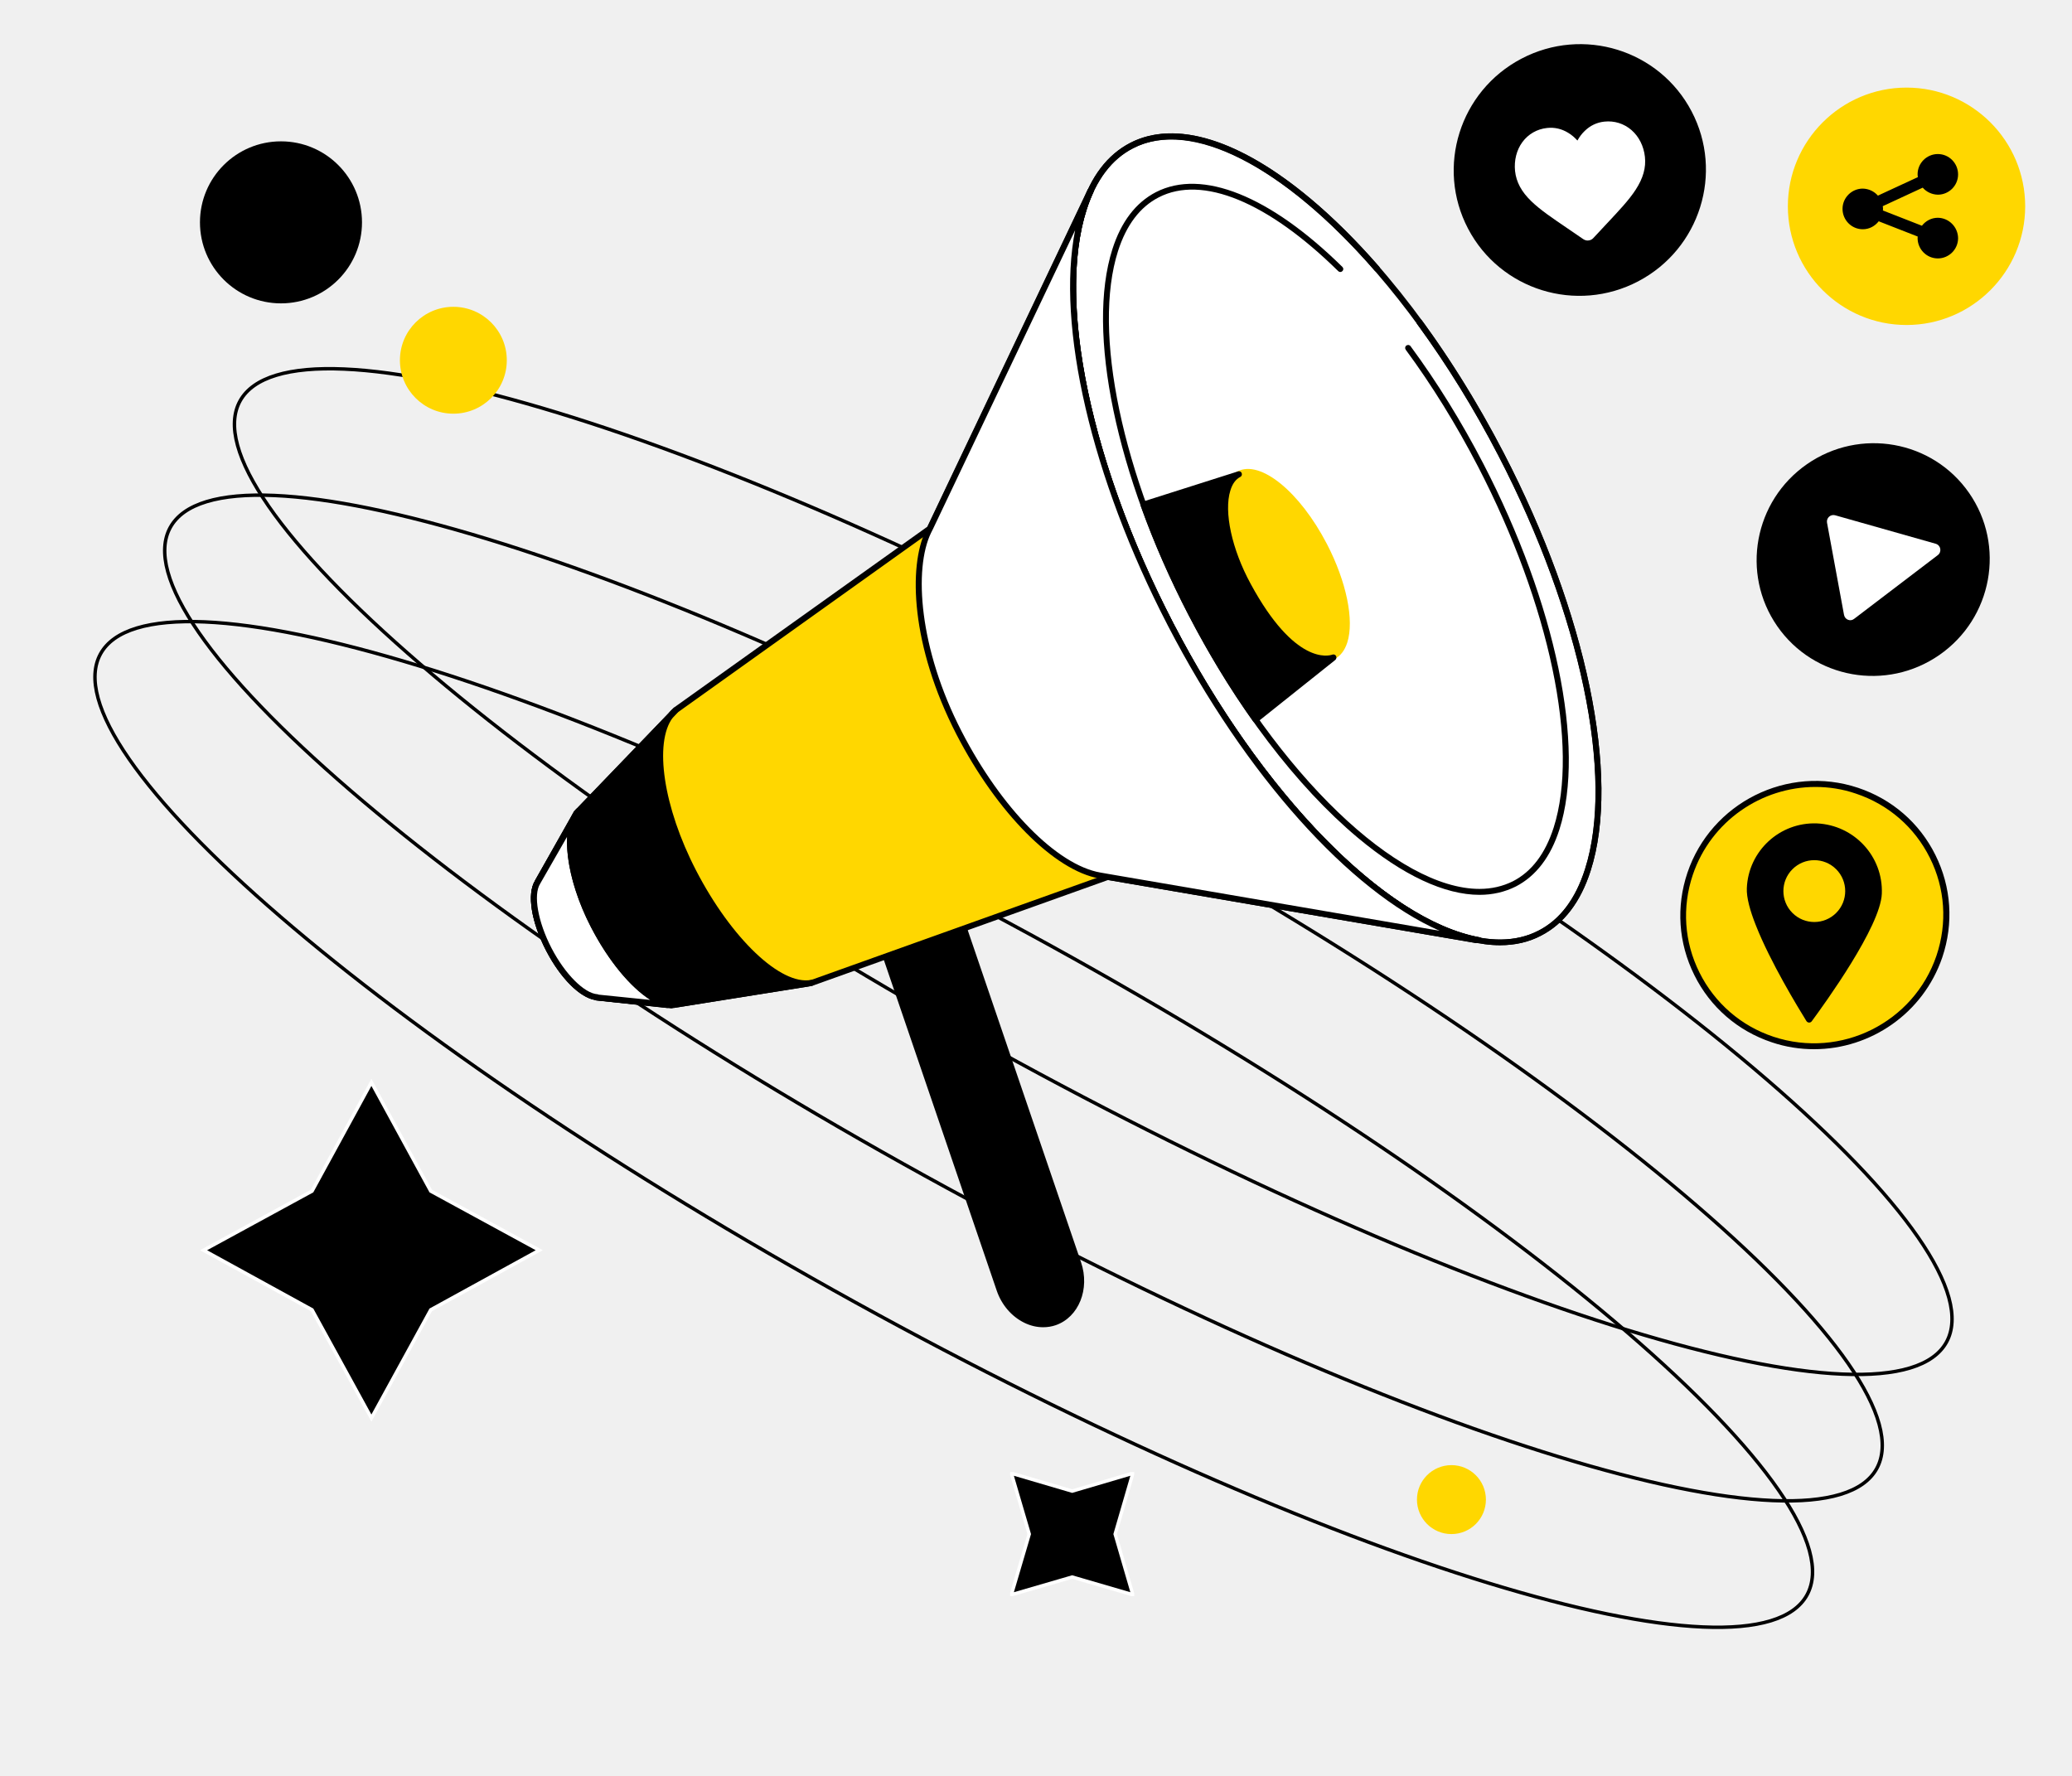
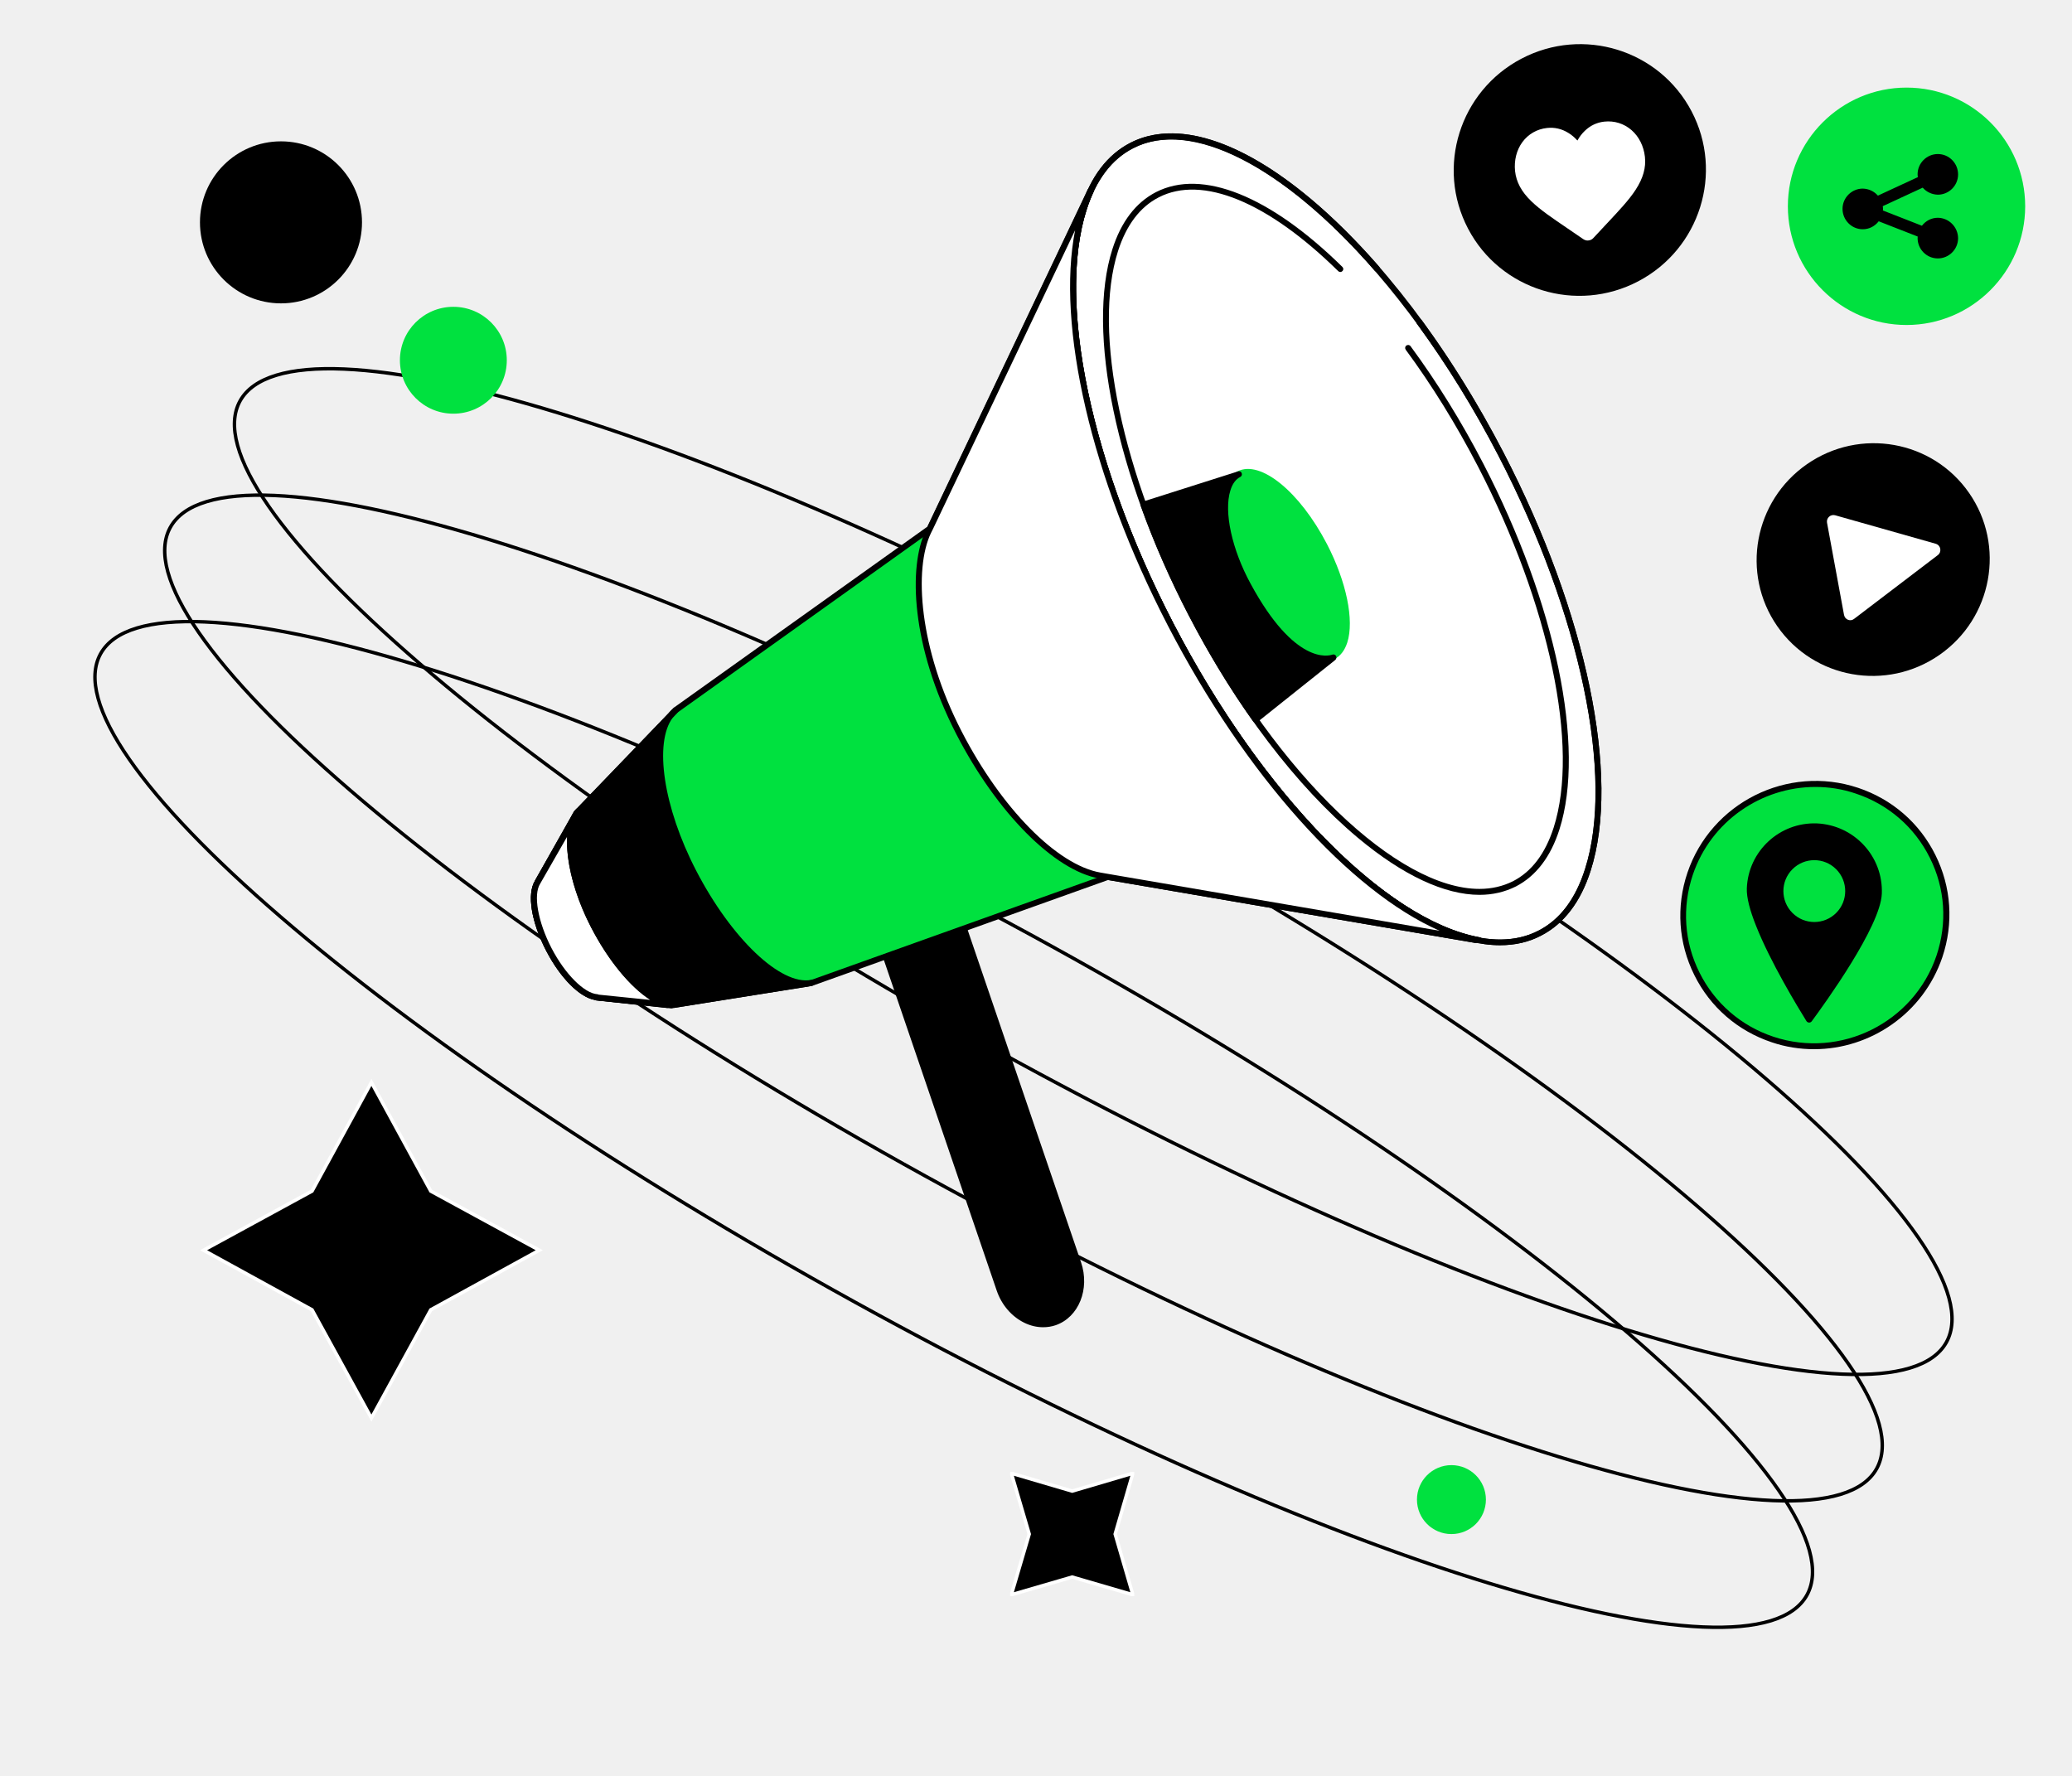
<svg xmlns="http://www.w3.org/2000/svg" width="601" height="515" viewBox="0 0 601 515" fill="none">
  <g clip-path="url(#clip0_4490_11)">
    <path d="M310.999 432.535L328.6 427.349L323.464 445L328.6 462.601L310.999 457.465L293.348 462.601L298.533 445L293.348 427.349L310.999 432.535Z" fill="black" stroke="white" stroke-miterlimit="10" />
  </g>
  <g clip-path="url(#clip1_4490_11)">
    <path d="M124.947 345.509L156.423 362.659L124.947 379.947L107.729 411.354L90.51 379.947L59.034 362.659L90.51 345.509L107.729 313.964L124.947 345.509Z" fill="black" stroke="white" stroke-miterlimit="10" />
  </g>
  <path d="M345.586 201.187C414.025 238.937 472.758 278.935 512.391 313.077C532.21 330.151 547.233 345.742 556.306 358.842C560.843 365.393 563.876 371.297 565.288 376.433C566.699 381.568 566.479 385.89 564.58 389.333C562.68 392.777 559.142 395.268 554.047 396.813C548.949 398.359 542.337 398.943 534.376 398.6C518.455 397.913 497.254 393.524 472.24 385.868C422.219 370.558 357.057 342.216 288.618 304.465C220.179 266.715 161.445 226.717 121.812 192.575C101.993 175.501 86.971 159.91 77.897 146.81C73.36 140.259 70.326 134.355 68.915 129.218C67.504 124.084 67.723 119.763 69.622 116.319C71.522 112.875 75.061 110.384 80.156 108.839C85.254 107.293 91.866 106.709 99.828 107.052C115.748 107.739 136.949 112.128 161.963 119.784C211.983 135.094 277.146 163.436 345.586 201.187Z" stroke="black" />
  <path d="M325.355 237.861C393.794 275.611 452.528 315.609 492.16 349.751C511.979 366.825 527.002 382.416 536.076 395.516C540.613 402.066 543.646 407.971 545.058 413.107C546.469 418.241 546.249 422.563 544.349 426.007C542.45 429.451 538.912 431.942 533.816 433.487C528.719 435.033 522.107 435.617 514.145 435.274C498.225 434.587 477.023 430.198 452.009 422.542C401.989 407.232 336.827 378.89 268.387 341.139C199.948 303.389 141.214 263.391 101.582 229.249C81.763 212.175 66.74 196.584 57.667 183.484C53.13 176.933 50.096 171.029 48.684 165.892C47.273 160.758 47.493 156.437 49.392 152.993C51.291 149.549 54.83 147.057 59.925 145.512C65.023 143.966 71.636 143.383 79.597 143.726C95.517 144.413 116.719 148.802 141.732 156.458C191.753 171.768 256.916 200.11 325.355 237.861Z" stroke="black" />
  <path d="M305.127 274.535C373.566 312.285 432.299 352.283 471.932 386.425C491.751 403.499 506.774 419.09 515.847 432.19C520.385 438.741 523.417 444.645 524.829 449.782C526.24 454.916 526.02 459.238 524.121 462.682C522.221 466.125 518.683 468.616 513.588 470.161C508.49 471.707 501.878 472.292 493.917 471.948C477.997 471.261 456.795 466.872 431.781 459.216C381.76 443.906 316.598 415.564 248.159 377.814C179.72 340.063 120.986 300.065 81.353 265.923C61.534 248.849 46.512 233.258 37.438 220.158C32.901 213.608 29.867 207.703 28.456 202.566C27.044 197.433 27.264 193.111 29.163 189.667C31.063 186.223 34.602 183.732 39.697 182.187C44.795 180.641 51.407 180.057 59.369 180.4C75.289 181.087 96.49 185.476 121.504 193.132C171.524 208.442 236.687 236.784 305.127 274.535Z" stroke="black" />
-   <circle cx="131.5" cy="104.5" r="15.5" fill="#FFD700" />
-   <circle cx="421" cy="435" r="10" fill="#FFD700" />
+   <circle cx="131.5" cy="104.5" r="15.5" fill="#00E13F" />
+   <circle cx="421" cy="435" r="10" fill="#00E13F" />
  <circle cx="81.5" cy="64.5" r="23.5" fill="black" />
  <path d="M305.972 383.59C299.668 385.744 292.464 381.475 289.958 374.071L250.959 259.81L273.747 252.015L312.785 366.433C315.291 373.758 312.237 381.435 305.972 383.59Z" fill="black" />
  <path d="M302.565 385C300.725 385 298.845 384.569 297.044 383.668C293.403 381.866 290.505 378.498 289.096 374.346L250.097 260.084C249.941 259.653 250.175 259.144 250.645 258.987L273.434 251.192C273.669 251.114 273.904 251.114 274.099 251.231C274.295 251.349 274.452 251.505 274.53 251.74L313.568 366.159C316.191 373.915 312.902 382.101 306.207 384.412C305.071 384.804 303.818 385 302.565 385ZM252.055 260.358L290.779 373.797C292.032 377.518 294.617 380.574 297.827 382.141C300.412 383.394 303.192 383.629 305.698 382.767C311.493 380.77 314.312 373.562 311.962 366.707L273.199 253.111L252.055 260.358Z" fill="black" />
-   <path d="M269.714 153.382L195.984 205.988L167.283 235.798L156.007 255.736L155.968 255.892C153.736 259.339 155.028 267.291 159.218 275.399C163.329 283.39 169.124 288.953 173.196 289.266L173.078 289.344L194.731 291.695L235.257 285.231L321.281 254.443L428.214 272.775L428.958 272.814C402.097 267.8 365.84 231.88 339.488 181.076C313.176 130.31 304.797 80.132 316.347 55.376H316.308L270.301 152.128L269.714 153.382Z" fill="#FFD700" />
+   <path d="M269.714 153.382L195.984 205.988L167.283 235.798L156.007 255.736L155.968 255.892C153.736 259.339 155.028 267.291 159.218 275.399C163.329 283.39 169.124 288.953 173.196 289.266L173.078 289.344L194.731 291.695L235.257 285.231L321.281 254.443L428.214 272.775L428.958 272.814C402.097 267.8 365.84 231.88 339.488 181.076C313.176 130.31 304.797 80.132 316.347 55.376H316.308L270.301 152.128L269.714 153.382Z" fill="#00E13F" />
  <path d="M446.729 270.603C473.157 256.873 468.046 194.629 435.315 131.577C402.584 68.525 354.626 28.541 328.199 42.271C301.771 56.001 306.882 118.245 339.613 181.297C372.344 244.349 420.302 284.333 446.729 270.603Z" fill="white" />
  <path d="M435.106 274.185C423.594 274.185 409.733 267.761 394.815 255.265C374.494 238.265 354.564 212.06 338.706 181.428C314.704 135.05 304.797 87.496 313.49 60.272C316.387 51.185 321.243 44.839 327.86 41.431C341.016 34.694 359.536 40.413 380.054 57.569C400.375 74.57 420.305 100.775 436.163 131.407C460.204 177.785 470.111 225.339 461.379 252.563C458.482 261.65 453.626 267.996 447.009 271.404C443.446 273.284 439.452 274.185 435.106 274.185ZM339.841 40.413C335.808 40.413 332.049 41.235 328.682 42.998C322.456 46.171 317.914 52.203 315.173 60.86C306.598 87.692 316.466 134.736 340.272 180.723C372.693 243.279 420.227 283.312 446.265 269.955C452.491 266.782 457.033 260.749 459.774 252.093C468.349 225.261 458.482 178.216 434.675 132.229C406.444 77.782 366.819 40.413 339.841 40.413Z" fill="black" />
  <path d="M435.106 274.185C423.594 274.185 409.733 267.761 394.815 255.266C374.494 238.265 354.564 212.06 338.706 181.428C314.704 135.05 304.797 87.496 313.49 60.273C316.387 51.185 321.243 44.839 327.86 41.431C336.67 36.888 348.181 38.023 361.142 44.682C373.554 51.067 386.984 62.388 400.062 77.39C400.375 77.743 400.336 78.291 399.984 78.605C399.631 78.918 399.083 78.879 398.77 78.526C372.223 48.051 345.362 34.42 328.682 42.998C322.456 46.171 317.914 52.203 315.173 60.86C306.598 87.692 316.466 134.737 340.272 180.723C368.464 235.132 408.128 272.54 435.067 272.54C439.1 272.54 442.859 271.717 446.226 269.955C452.452 266.782 456.994 260.75 459.735 252.093C468.31 225.261 458.442 178.216 434.636 132.23C427.549 118.52 419.561 105.633 410.986 93.92C410.712 93.529 410.791 92.98 411.182 92.706C411.574 92.432 412.122 92.51 412.396 92.902C421.049 104.692 429.037 117.658 436.202 131.446C460.204 177.785 470.111 225.339 461.379 252.563C458.482 261.651 453.626 267.996 447.009 271.404C443.446 273.284 439.452 274.185 435.106 274.185Z" fill="black" />
-   <path d="M386.766 190.339C392.889 187.158 391.711 172.751 384.136 158.159C376.561 143.567 365.458 134.316 359.335 137.497C353.213 140.678 354.391 155.085 361.965 169.677C369.54 184.269 380.644 193.52 386.766 190.339Z" fill="#FFD700" />
-   <path d="M384.087 191.848C377.352 191.848 367.955 183.152 361.181 170.03C355.543 159.14 353.233 147.937 355.308 141.474C356.052 139.202 357.266 137.596 358.949 136.734C365.606 133.327 377 142.61 384.909 157.848C390.548 168.737 392.858 179.94 390.782 186.403C390.039 188.675 388.825 190.281 387.141 191.143C386.201 191.613 385.183 191.848 384.087 191.848ZM362.003 137.714C361.181 137.714 360.398 137.87 359.732 138.223C358.44 138.889 357.501 140.142 356.913 141.983C354.995 148.016 357.226 158.749 362.669 169.246C369.874 183.152 380.72 192.514 386.319 189.615C387.611 188.949 388.551 187.696 389.138 185.855C391.057 179.783 388.786 169.09 383.382 158.592C377.039 146.41 367.955 137.714 362.003 137.714Z" fill="#FFD700" />
+   <path d="M386.766 190.339C392.889 187.158 391.711 172.751 384.136 158.159C376.561 143.567 365.458 134.316 359.335 137.497C353.213 140.678 354.391 155.085 361.965 169.677C369.54 184.269 380.644 193.52 386.766 190.339Z" fill="#00E13F" />
+   <path d="M384.087 191.848C377.352 191.848 367.955 183.152 361.181 170.03C355.543 159.14 353.233 147.937 355.308 141.474C356.052 139.202 357.266 137.596 358.949 136.734C365.606 133.327 377 142.61 384.909 157.848C390.548 168.737 392.858 179.94 390.782 186.403C390.039 188.675 388.825 190.281 387.141 191.143C386.201 191.613 385.183 191.848 384.087 191.848ZM362.003 137.714C361.181 137.714 360.398 137.87 359.732 138.223C358.44 138.889 357.501 140.142 356.913 141.983C354.995 148.016 357.226 158.749 362.669 169.246C369.874 183.152 380.72 192.514 386.319 189.615C387.611 188.949 388.551 187.696 389.138 185.855C391.057 179.783 388.786 169.09 383.382 158.592C377.039 146.41 367.955 137.714 362.003 137.714Z" fill="#00E13F" />
  <path d="M429.155 259.574C419.053 259.574 406.914 253.934 393.837 243.005C376.06 228.12 358.597 205.166 344.736 178.373C323.71 137.792 315.056 96.153 322.652 72.298C325.197 64.307 329.465 58.745 335.3 55.729C348.691 48.874 368.386 56.786 389.373 77.429C389.725 77.782 389.725 78.291 389.373 78.644C389.021 78.996 388.512 78.996 388.159 78.644C367.72 58.549 348.73 50.715 336.083 57.256C330.679 60.037 326.725 65.247 324.297 72.807C316.818 96.231 325.432 137.361 346.263 177.59C370.892 225.182 405.544 257.851 429.115 257.851C432.639 257.851 435.889 257.107 438.865 255.618C444.269 252.837 448.223 247.627 450.651 240.067C458.13 216.643 449.515 175.513 428.685 135.285C422.381 123.142 415.333 111.743 407.737 101.441C407.463 101.049 407.541 100.501 407.933 100.227C408.324 99.953 408.872 100.031 409.146 100.423C416.821 110.842 423.908 122.28 430.251 134.501C451.277 175.083 459.931 216.721 452.335 240.576C449.789 248.567 445.522 254.13 439.687 257.146C436.477 258.752 432.953 259.574 429.155 259.574Z" fill="black" />
  <path d="M194.771 292.517C194.732 292.517 194.693 292.517 194.693 292.517L173.04 290.167C172.923 290.167 172.805 290.128 172.688 290.05C168.224 289.345 162.586 283.704 158.474 275.791C154.089 267.448 152.797 259.3 155.185 255.462L155.224 255.344L166.501 235.367C166.54 235.289 166.579 235.249 166.619 235.21L195.319 205.401C195.359 205.362 195.398 205.323 195.437 205.284L268.97 152.795L315.487 54.985C315.604 54.789 315.761 54.632 315.996 54.554C316.231 54.475 316.466 54.475 316.662 54.593C317.092 54.789 317.288 55.298 317.092 55.729C305.306 80.994 314.625 131.211 340.233 180.645C365.88 230.157 401.628 266.821 429.155 271.874C429.585 271.953 429.898 272.344 429.859 272.814C429.82 273.245 429.429 273.559 428.998 273.598L428.254 273.559C428.215 273.559 428.176 273.559 428.136 273.559L321.399 255.266L235.571 285.976C235.532 285.976 235.454 286.015 235.414 286.015L194.889 292.478C194.85 292.517 194.81 292.517 194.771 292.517ZM173.667 288.522L194.771 290.794L235.101 284.331L321.086 253.581C321.243 253.542 321.36 253.503 321.517 253.542L417.604 269.994C391.644 258.595 361.298 224.947 338.784 181.468C316.427 138.301 306.442 94.469 311.924 66.775L270.497 153.735C270.419 153.852 270.341 153.97 270.223 154.048L196.572 206.655L167.989 236.307L156.712 256.284C156.712 256.323 156.673 256.363 156.673 256.363C154.637 259.535 156.008 267.37 159.962 275.008C163.839 282.49 169.438 288.13 173.275 288.404C173.432 288.404 173.549 288.444 173.667 288.522Z" fill="black" />
  <path d="M269.83 153.069L316.308 55.337H316.347C304.796 80.093 313.214 130.271 339.487 181.037C365.839 231.881 402.097 267.8 429.035 272.736L428.292 272.697L321.515 254.404L319.048 253.973C306.636 251.779 290.074 235.641 278.209 212.608C266.032 188.988 263.879 165.447 269.282 154.244L269.83 153.069Z" fill="white" />
  <path d="M429.036 273.598C428.997 273.598 429.036 273.598 429.036 273.598L428.253 273.559C428.214 273.559 428.174 273.559 428.135 273.559L321.359 255.266L318.892 254.835C305.775 252.524 289.134 235.719 277.427 213.039C264.153 187.265 263.487 164.311 268.499 153.891L269.087 152.716L315.564 55.024C315.681 54.828 315.838 54.671 316.073 54.593C316.308 54.514 316.543 54.514 316.739 54.632C317.169 54.828 317.365 55.337 317.169 55.768C305.384 81.033 314.702 131.25 340.31 180.684C365.957 230.196 401.705 266.86 429.232 271.913C429.662 271.992 429.976 272.383 429.936 272.853C429.819 273.245 429.467 273.598 429.036 273.598ZM311.844 66.775L270.614 153.46L270.026 154.635C265.054 164.977 266.502 188.087 278.954 212.217C290.426 234.466 306.597 250.918 319.205 253.111L321.672 253.542L417.563 269.994C391.603 258.595 361.258 224.947 338.744 181.468C316.386 138.301 306.402 94.469 311.844 66.775Z" fill="black" />
  <path d="M193.596 292.4C193.557 292.4 193.518 292.4 193.518 292.4L173 290.206C172.883 290.206 172.766 290.167 172.648 290.089C168.184 289.384 162.546 283.743 158.435 275.83C154.088 267.448 152.796 259.3 155.185 255.462L155.224 255.344L166.501 235.367C166.736 234.936 167.245 234.818 167.675 235.053C168.106 235.288 168.224 235.798 167.989 236.229L156.712 256.284C156.712 256.323 156.673 256.362 156.673 256.362C154.637 259.535 156.007 267.37 159.962 275.008C163.838 282.49 169.437 288.13 173.275 288.404C173.392 288.404 173.549 288.444 173.627 288.522L193.674 290.676C194.144 290.715 194.497 291.146 194.418 291.616C194.379 292.047 194.027 292.4 193.596 292.4Z" fill="black" />
  <path d="M194.966 291.538C188.31 291.068 178.991 281.628 172.217 268.584C165.052 254.757 163.368 240.459 167.753 235.367L156.046 255.736L155.968 255.893C153.736 259.34 155.028 267.291 159.218 275.4C163.329 283.391 169.124 288.953 173.196 289.266L173.078 289.345L194.966 291.538Z" fill="white" />
  <path d="M194.967 292.4C194.927 292.4 194.927 292.4 194.888 292.4C194.732 292.4 194.536 292.361 194.379 292.361L173 290.206C172.883 290.206 172.766 290.167 172.648 290.089C168.184 289.384 162.546 283.743 158.435 275.83C154.088 267.448 152.796 259.3 155.185 255.462L155.224 255.344L165.522 237.404C165.913 236.385 166.422 235.484 167.049 234.74C167.323 234.388 167.832 234.348 168.184 234.583C168.537 234.858 168.654 235.328 168.419 235.719L166.971 238.187C164.66 244.415 166.931 256.637 172.883 268.075C179.344 280.57 188.154 289.697 194.458 290.52L194.927 290.559C195.397 290.598 195.75 291.029 195.71 291.499C195.75 292.047 195.397 292.4 194.967 292.4ZM173.627 288.522L188.584 290.05C182.828 286.367 176.485 278.768 171.434 268.976C166.54 259.535 164.112 249.743 164.504 242.692L156.712 256.284C156.712 256.323 156.673 256.363 156.673 256.363C154.637 259.535 156.007 267.37 159.962 275.008C163.838 282.49 169.437 288.13 173.275 288.404C173.392 288.404 173.549 288.444 173.627 288.522Z" fill="black" />
  <path d="M233.808 285.388L235.531 285.035C226.212 286.994 211.489 272.892 201.113 252.876C190.502 232.429 188.505 212.021 196.023 205.988L195.044 206.968L167.831 235.249C163.368 240.263 165.012 254.639 172.217 268.544C179.147 281.941 188.975 291.499 195.671 291.459L233.808 285.388Z" fill="black" />
  <path d="M195.632 292.361C188.506 292.361 178.6 282.764 171.434 268.975C164.151 254.874 162.311 240.146 167.166 234.701L193.87 206.968C194.34 206.341 194.888 205.793 195.476 205.323C195.828 205.048 196.337 205.088 196.65 205.401C196.964 205.754 196.964 206.263 196.65 206.576L195.123 208.182C189.681 215.468 192.382 234.113 201.897 252.485C212.156 272.305 226.487 285.897 235.257 284.252L235.375 284.213C235.845 284.135 236.275 284.409 236.393 284.879C236.471 285.349 236.197 285.78 235.727 285.897C235.688 285.897 235.649 285.897 235.61 285.937L234.004 286.25H233.965L195.828 292.321C195.75 292.321 195.671 292.361 195.632 292.361ZM191.599 211.825L168.459 235.876C164.151 240.733 166.109 254.913 173.001 268.192C179.735 281.197 189.25 290.598 195.632 290.637L229.306 285.271C220.222 282.059 209.023 269.955 200.37 253.307C192.147 237.443 188.976 221.304 191.599 211.825Z" fill="black" />
  <path d="M359.341 137.479C353.194 140.612 354.094 155.145 361.925 169.638C375.042 193.885 385.497 191.025 386.711 190.594C386.75 190.594 386.75 190.634 386.711 190.634L364.196 208.77C357.579 199.486 351.275 189.145 345.48 177.981C339.959 167.288 335.3 156.633 331.619 146.292L359.341 137.479Z" fill="black" />
  <path d="M364.196 209.632C364.157 209.632 364.118 209.632 364.079 209.632C363.844 209.592 363.648 209.475 363.491 209.279C356.717 199.76 350.413 189.341 344.736 178.412C339.293 167.914 334.595 157.221 330.836 146.645C330.758 146.41 330.758 146.175 330.875 145.979C330.992 145.783 331.149 145.626 331.384 145.548L359.106 136.734C359.537 136.617 360.006 136.813 360.163 137.244C360.32 137.674 360.163 138.144 359.772 138.34C358.44 139.006 357.461 140.338 356.874 142.297C354.955 148.446 357.305 159.336 362.747 169.325C375.551 192.984 385.418 190.281 386.475 189.889C386.867 189.733 387.337 189.929 387.533 190.281C387.728 190.634 387.65 191.143 387.337 191.417L364.744 209.436C364.588 209.553 364.392 209.632 364.196 209.632ZM332.754 146.84C336.474 157.064 341.016 167.405 346.263 177.59C351.745 188.166 357.853 198.233 364.392 207.516L383.93 191.77C379.467 191.574 371.048 188.244 361.181 170.03C355.464 159.493 353.115 148.368 355.19 141.67C355.464 140.808 355.778 140.064 356.169 139.359L332.754 146.84Z" fill="black" />
  <path d="M475.186 81.597C493.086 72.194 500.01 50.116 490.65 32.285C481.29 14.455 459.192 7.623 441.292 17.027C423.392 26.431 416.468 48.508 425.828 66.339C435.188 84.17 457.286 91.001 475.186 81.597Z" fill="black" />
  <path d="M441.567 41.235C443.29 38.885 445.835 37.436 448.733 37.122C450.925 36.887 452.961 37.357 454.88 38.532C455.859 39.12 456.72 39.864 457.543 40.765C458.13 39.708 458.835 38.767 459.657 37.984C461.262 36.417 463.181 35.516 465.334 35.281C468.232 34.968 471.051 35.83 473.244 37.749C475.397 39.629 476.768 42.371 477.12 45.466C477.473 48.639 476.611 51.694 474.418 55.063C472.461 58.079 469.485 61.212 466.039 64.894C464.865 66.148 463.533 67.558 462.163 69.047C461.81 69.438 461.301 69.713 460.753 69.752C460.205 69.83 459.696 69.673 459.226 69.36C457.543 68.185 455.937 67.088 454.528 66.148C450.377 63.328 446.775 60.899 444.191 58.392C441.293 55.611 439.805 52.791 439.453 49.618C439.14 46.523 439.884 43.546 441.567 41.235Z" fill="white" />
-   <path d="M576.735 83.592C589.839 70.483 589.839 49.228 576.735 36.118C563.631 23.009 542.385 23.009 529.28 36.118C516.176 49.228 516.176 70.483 529.28 83.592C542.385 96.702 563.631 96.702 576.735 83.592Z" fill="#FFD700" />
-   <path d="M553.001 94.273C534.05 94.273 518.584 78.84 518.584 59.842C518.584 40.883 534.011 25.41 553.001 25.41C571.992 25.41 587.419 40.844 587.419 59.842C587.419 78.8 571.992 94.273 553.001 94.273ZM553.001 27.134C534.99 27.134 520.307 41.784 520.307 59.842C520.307 77.86 534.951 92.549 553.001 92.549C571.013 92.549 585.696 77.9 585.696 59.842C585.696 41.823 571.052 27.134 553.001 27.134Z" fill="#FFD700" />
+   <path d="M576.735 83.592C589.839 70.483 589.839 49.228 576.735 36.118C563.631 23.009 542.385 23.009 529.28 36.118C516.176 49.228 516.176 70.483 529.28 83.592C542.385 96.702 563.631 96.702 576.735 83.592Z" fill="#00E13F" />
+   <path d="M553.001 94.273C534.05 94.273 518.584 78.84 518.584 59.842C518.584 40.883 534.011 25.41 553.001 25.41C571.992 25.41 587.419 40.844 587.419 59.842C587.419 78.8 571.992 94.273 553.001 94.273ZM553.001 27.134C534.99 27.134 520.307 41.784 520.307 59.842C520.307 77.86 534.951 92.549 553.001 92.549C571.013 92.549 585.696 77.9 585.696 59.842C585.696 41.823 571.052 27.134 553.001 27.134Z" fill="#00E13F" />
  <path d="M562.085 63.171C560.206 63.171 558.561 64.072 557.465 65.482L546.149 61.056C546.149 60.899 546.188 60.782 546.188 60.625C546.188 60.351 546.149 60.077 546.11 59.803L557.7 54.436C558.757 55.651 560.323 56.434 562.085 56.473C565.296 56.473 567.958 53.849 567.958 50.597C567.958 47.346 565.335 44.683 562.085 44.683C558.874 44.683 556.212 47.307 556.212 50.558C556.212 50.833 556.251 51.107 556.29 51.381L544.7 56.747C543.643 55.533 542.077 54.75 540.315 54.71C537.104 54.71 534.441 57.335 534.441 60.586C534.441 63.837 537.065 66.501 540.315 66.501C542.194 66.501 543.839 65.6 544.935 64.19L556.251 68.616C556.251 68.773 556.212 68.89 556.212 69.047C556.212 72.298 558.835 74.962 562.085 74.962C565.296 74.962 567.958 72.337 567.958 69.086C567.919 65.835 565.296 63.211 562.085 63.171Z" fill="black" />
  <path d="M562.53 189.993C577.896 179.322 581.757 158.282 571.153 142.999C560.548 127.715 539.495 123.975 524.128 134.645C508.762 145.315 504.901 166.355 515.505 181.639C526.11 196.923 547.163 200.663 562.53 189.993Z" fill="black" />
  <path d="M534.874 178.373L529.941 151.619C529.706 150.248 530.959 149.112 532.29 149.465L561.461 157.73C562.949 158.161 563.301 160.08 562.087 161.02L537.811 179.509C536.754 180.371 535.148 179.783 534.874 178.373Z" fill="white" />
-   <path d="M542.998 299.581C561.975 290.34 569.915 267.553 560.734 248.686C551.553 229.819 528.726 222.016 509.75 231.257C490.774 240.499 482.833 263.286 492.015 282.153C501.196 301.02 524.022 308.823 542.998 299.581Z" fill="#FFD700" />
+   <path d="M542.998 299.581C561.975 290.34 569.915 267.553 560.734 248.686C551.553 229.819 528.726 222.016 509.75 231.257C490.774 240.499 482.833 263.286 492.015 282.153C501.196 301.02 524.022 308.823 542.998 299.581Z" fill="#00E13F" />
  <path d="M526.181 304.347C522.108 304.347 517.958 303.72 513.925 302.349C504.058 299.059 496.07 292.165 491.45 282.842C486.83 273.558 486.125 263.021 489.453 253.15C496.344 232.821 518.506 221.735 538.906 228.512C548.773 231.802 556.761 238.696 561.381 248.019C566.002 257.302 566.706 267.839 563.378 277.71C557.818 294.006 542.508 304.347 526.181 304.347ZM526.572 228.277C510.949 228.277 496.305 238.148 491.019 253.738C487.848 263.178 488.513 273.245 492.938 282.098C497.362 290.989 504.998 297.609 514.434 300.743C533.933 307.206 555.116 296.63 561.694 277.201C564.866 267.761 564.2 257.694 559.776 248.841C555.351 239.95 547.716 233.33 538.28 230.196C534.403 228.864 530.449 228.277 526.572 228.277Z" fill="black" />
  <path d="M545.838 259.261C545.446 268.78 529.354 291.029 525.516 296.238C525.125 296.787 524.303 296.748 523.95 296.16C521.523 292.243 513.496 279.082 509.306 268.427C507.622 264.197 506.565 260.358 506.683 257.655C507.113 246.844 516.237 238.422 527.043 238.853C537.85 239.362 546.269 248.45 545.838 259.261Z" fill="black" />
-   <path d="M532.593 264.826C536.095 261.323 536.095 255.644 532.593 252.141C529.091 248.638 523.414 248.638 519.913 252.141C516.411 255.644 516.411 261.323 519.913 264.826C523.414 268.329 529.091 268.329 532.593 264.826Z" fill="#FFD700" />
+   <path d="M532.593 264.826C536.095 261.323 536.095 255.644 532.593 252.141C529.091 248.638 523.414 248.638 519.913 252.141C516.411 255.644 516.411 261.323 519.913 264.826C523.414 268.329 529.091 268.329 532.593 264.826Z" fill="#00E13F" />
  <defs>
    <clipPath id="clip0_4490_11">
      <rect width="36" height="36" fill="white" transform="translate(293 427)" />
    </clipPath>
    <clipPath id="clip1_4490_11">
      <rect width="70.326" height="70.326" fill="white" transform="translate(107.729 313) rotate(45)" />
    </clipPath>
  </defs>
</svg>
